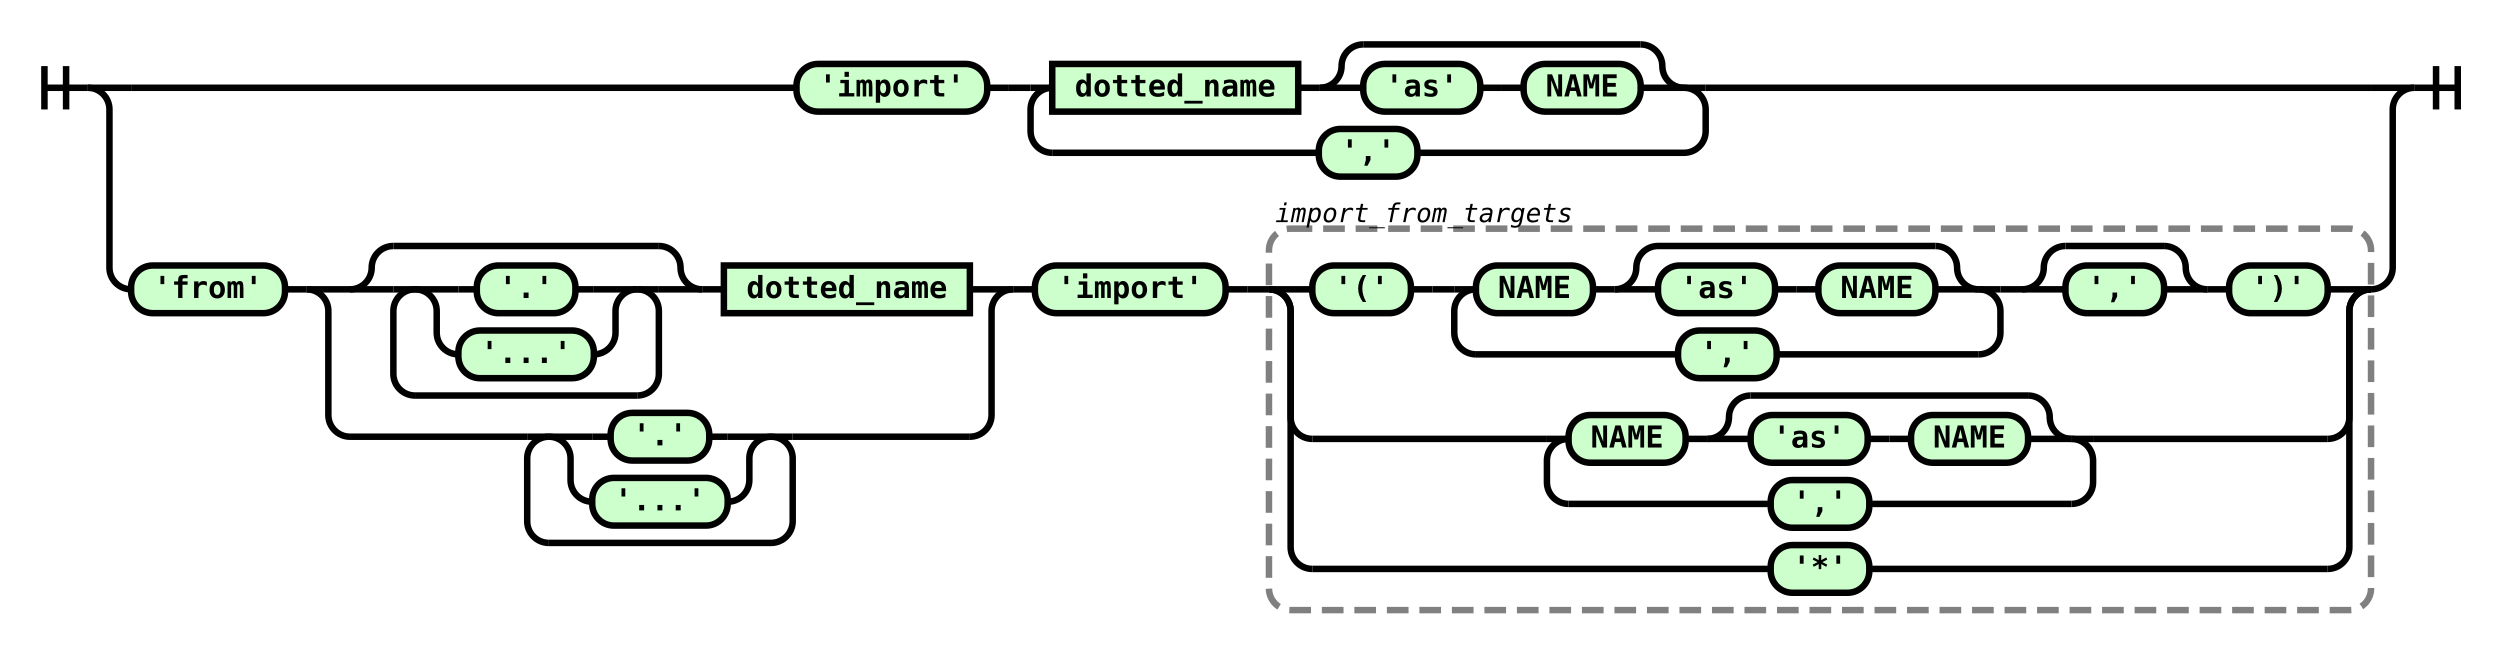
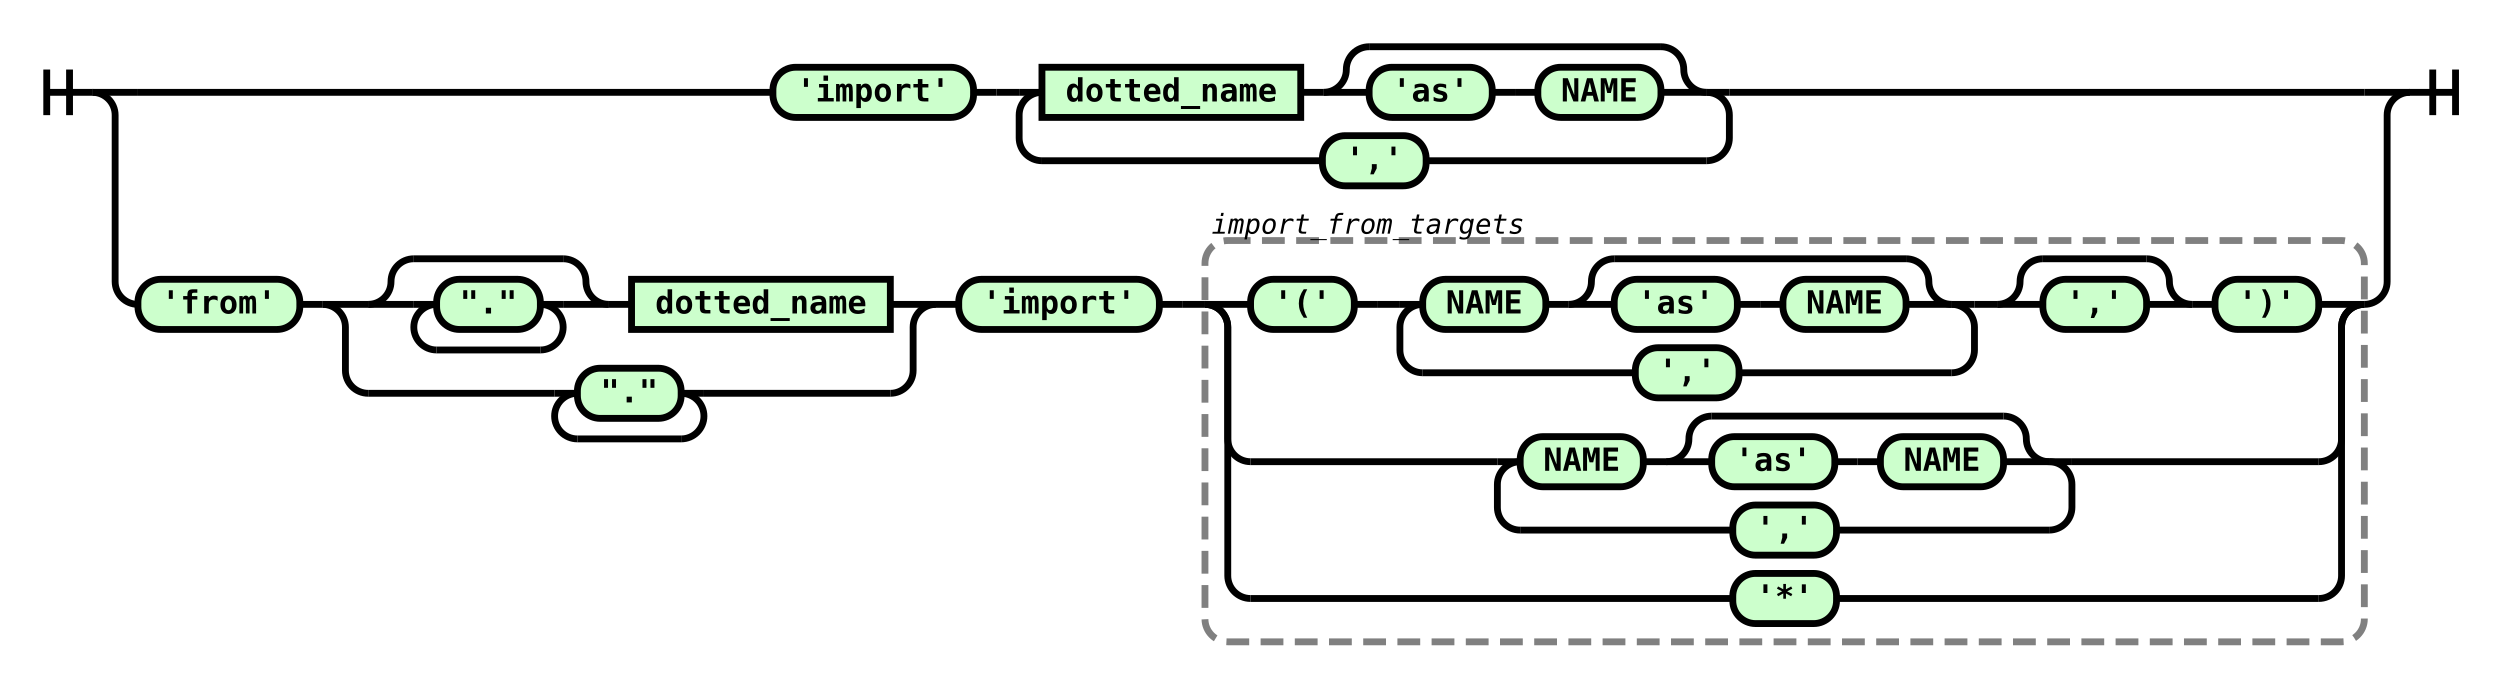
- <svg xmlns="http://www.w3.org/2000/svg" class="railroad-diagram" height="301" viewBox="0 0 1153.5 301" width="1153.5">
+ <svg xmlns="http://www.w3.org/2000/svg" class="railroad-diagram" height="301" viewBox="0 0 1096.5 301" width="1096.5">
  <g transform="translate(.5 .5)">
    <g>
      <path d="M20 30v20m10 -20v20m-10 -10h20" />
    </g>
    <g>
      <path d="M40 40h0.0" />
-       <path d="M1113.5 40h0.0" />
+       <path d="M1056.5 40h0.0" />
      <path d="M40.0 40h20" />
      <g>
-         <path d="M60.0 40h307.0" />
-         <path d="M786.5 40h307.0" />
+         <path d="M60.0 40h278.5" />
+         <path d="M758.0 40h278.5" />
        <g class="terminal ">
-           <path d="M367.0 40h0.0" />
-           <path d="M455.0 40h0.0" />
-           <rect height="22" rx="10" ry="10" width="88" x="367" y="29" />
-           <text x="411" y="44">'import'</text>
-         </g>
-         <path d="M455.0 40h10" />
-         <path d="M465.0 40h10" />
+           <path d="M338.5 40h0.0" />
+           <path d="M426.5 40h0.0" />
+           <rect height="22" rx="10" ry="10" width="88" x="338.5" y="29" />
+           <text x="382.5" y="44">'import'</text>
+         </g>
+         <path d="M426.5 40h10" />
+         <path d="M436.5 40h10" />
        <g>
-           <path d="M475.0 40h0.0" />
-           <path d="M786.5 40h0.0" />
-           <path d="M475.0 40h10" />
+           <path d="M446.5 40h0.0" />
+           <path d="M758.0 40h0.0" />
+           <path d="M446.5 40h10" />
          <g>
-             <path d="M485.0 40h0.0" />
-             <path d="M776.5 40h0.0" />
+             <path d="M456.5 40h0.0" />
+             <path d="M748.0 40h0.0" />
            <g class="non-terminal ">
-               <path d="M485.0 40h0.0" />
-               <path d="M598.5 40h0.0" />
-               <rect height="22" width="113.5" x="485" y="29" />
-               <text x="541.75" y="44">dotted_name</text>
-             </g>
-             <path d="M598.5 40h10" />
-             <g>
-               <path d="M608.5 40h0.0" />
-               <path d="M776.5 40h0.0" />
-               <path d="M608.5 40a10 10 0 0 0 10 -10v0a10 10 0 0 1 10 -10" />
-               <g>
-                 <path d="M628.5 20h128.0" />
-               </g>
-               <path d="M756.5 20a10 10 0 0 1 10 10v0a10 10 0 0 0 10 10" />
-               <path d="M608.5 40h20" />
-               <g>
-                 <path d="M628.5 40h0.0" />
-                 <path d="M756.5 40h0.0" />
-                 <g class="terminal ">
-                   <path d="M628.5 40h0.0" />
-                   <path d="M682.5 40h0.0" />
-                   <rect height="22" rx="10" ry="10" width="54" x="628.5" y="29" />
-                   <text x="655.5" y="44">'as'</text>
-                 </g>
-                 <path d="M682.5 40h10" />
-                 <path d="M692.5 40h10" />
-                 <g class="terminal ">
-                   <path d="M702.5 40h0.0" />
-                   <path d="M756.5 40h0.0" />
-                   <rect height="22" rx="10" ry="10" width="54" x="702.5" y="29" />
-                   <text x="729.5" y="44">NAME</text>
-                 </g>
-               </g>
-               <path d="M756.5 40h20" />
-             </g>
-           </g>
-           <path d="M776.5 40h10" />
-           <path d="M485.0 40a10 10 0 0 0 -10 10v10a10 10 0 0 0 10 10" />
+               <path d="M456.5 40h0.0" />
+               <path d="M570.0 40h0.0" />
+               <rect height="22" width="113.5" x="456.5" y="29" />
+               <text x="513.25" y="44">dotted_name</text>
+             </g>
+             <path d="M570.0 40h10" />
+             <g>
+               <path d="M580.0 40h0.0" />
+               <path d="M748.0 40h0.0" />
+               <path d="M580.0 40a10 10 0 0 0 10 -10v0a10 10 0 0 1 10 -10" />
+               <g>
+                 <path d="M600.0 20h128.0" />
+               </g>
+               <path d="M728.0 20a10 10 0 0 1 10 10v0a10 10 0 0 0 10 10" />
+               <path d="M580.0 40h20" />
+               <g>
+                 <path d="M600.0 40h0.0" />
+                 <path d="M728.0 40h0.0" />
+                 <g class="terminal ">
+                   <path d="M600.0 40h0.0" />
+                   <path d="M654.0 40h0.0" />
+                   <rect height="22" rx="10" ry="10" width="54" x="600" y="29" />
+                   <text x="627" y="44">'as'</text>
+                 </g>
+                 <path d="M654.0 40h10" />
+                 <path d="M664.0 40h10" />
+                 <g class="terminal ">
+                   <path d="M674.0 40h0.0" />
+                   <path d="M728.0 40h0.0" />
+                   <rect height="22" rx="10" ry="10" width="54" x="674" y="29" />
+                   <text x="701" y="44">NAME</text>
+                 </g>
+               </g>
+               <path d="M728.0 40h20" />
+             </g>
+           </g>
+           <path d="M748.0 40h10" />
+           <path d="M456.5 40a10 10 0 0 0 -10 10v10a10 10 0 0 0 10 10" />
          <g class="terminal ">
-             <path d="M485.0 70h123.0" />
-             <path d="M653.5 70h123.0" />
-             <rect height="22" rx="10" ry="10" width="45.5" x="608" y="59" />
-             <text x="630.75" y="74">','</text>
-           </g>
-           <path d="M776.5 70a10 10 0 0 0 10 -10v-10a10 10 0 0 0 -10 -10" />
+             <path d="M456.5 70h123.0" />
+             <path d="M625.0 70h123.0" />
+             <rect height="22" rx="10" ry="10" width="45.5" x="579.5" y="59" />
+             <text x="602.25" y="74">','</text>
+           </g>
+           <path d="M748.0 70a10 10 0 0 0 10 -10v-10a10 10 0 0 0 -10 -10" />
        </g>
      </g>
-       <path d="M1093.5 40h20" />
+       <path d="M1036.5 40h20" />
      <path d="M40.0 40a10 10 0 0 1 10 10v73a10 10 0 0 0 10 10" />
      <g>
        <path d="M60.0 133h0.0" />
-         <path d="M1093.5 133h0.0" />
+         <path d="M1036.5 133h0.0" />
        <g class="terminal ">
          <path d="M60.0 133h0.0" />
          <path d="M131.0 133h0.0" />
          <rect height="22" rx="10" ry="10" width="71" x="60" y="122" />
          <text x="95.5" y="137">'from'</text>
        </g>
        <path d="M131.0 133h10" />
        <g>
          <path d="M141.0 133h0.0" />
-           <path d="M467.0 133h0.0" />
+           <path d="M410.0 133h0.0" />
          <path d="M141.0 133h20" />
          <g>
            <path d="M161.0 133h0.0" />
-             <path d="M447.0 133h0.0" />
+             <path d="M390.0 133h0.0" />
            <g>
              <path d="M161.0 133h0.0" />
-               <path d="M323.5 133h0.0" />
+               <path d="M266.5 133h0.0" />
              <path d="M161.0 133a10 10 0 0 0 10 -10v0a10 10 0 0 1 10 -10" />
              <g>
-                 <path d="M181.0 113h122.5" />
-               </g>
-               <path d="M303.5 113a10 10 0 0 1 10 10v0a10 10 0 0 0 10 10" />
+                 <path d="M181.0 113h65.5" />
+               </g>
+               <path d="M246.5 113a10 10 0 0 1 10 10v0a10 10 0 0 0 10 10" />
              <path d="M161.0 133h20" />
              <g>
                <path d="M181.0 133h0.0" />
-                 <path d="M303.5 133h0.0" />
+                 <path d="M246.5 133h0.0" />
                <path d="M181.0 133h10" />
+                 <g class="terminal ">
+                   <path d="M191.0 133h0.0" />
+                   <path d="M236.5 133h0.0" />
+                   <rect height="22" rx="10" ry="10" width="45.5" x="191" y="122" />
+                   <text x="213.75" y="137">"."</text>
+                 </g>
+                 <path d="M236.5 133h10" />
+                 <path d="M191.0 133a10 10 0 0 0 -10 10v0a10 10 0 0 0 10 10" />
                <g>
-                   <path d="M191.0 133h0.0" />
-                   <path d="M293.5 133h0.0" />
-                   <path d="M191.0 133h20" />
+                   <path d="M191.0 153h45.5" />
+                 </g>
+                 <path d="M236.5 153a10 10 0 0 0 10 -10v0a10 10 0 0 0 -10 -10" />
+               </g>
+               <path d="M246.5 133h20" />
+             </g>
+             <path d="M266.5 133h10" />
+             <g class="non-terminal ">
+               <path d="M276.5 133h0.0" />
+               <path d="M390.0 133h0.0" />
+               <rect height="22" width="113.5" x="276.5" y="122" />
+               <text x="333.25" y="137">dotted_name</text>
+             </g>
+           </g>
+           <path d="M390.0 133h20" />
+           <path d="M141.0 133a10 10 0 0 1 10 10v19a10 10 0 0 0 10 10" />
+           <g>
+             <path d="M161.0 172h81.75" />
+             <path d="M308.25 172h81.75" />
+             <path d="M242.75 172h10" />
+             <g class="terminal ">
+               <path d="M252.75 172h0.0" />
+               <path d="M298.25 172h0.0" />
+               <rect height="22" rx="10" ry="10" width="45.5" x="252.75" y="161" />
+               <text x="275.5" y="176">"."</text>
+             </g>
+             <path d="M298.25 172h10" />
+             <path d="M252.75 172a10 10 0 0 0 -10 10v0a10 10 0 0 0 10 10" />
+             <g>
+               <path d="M252.75 192h45.5" />
+             </g>
+             <path d="M298.25 192a10 10 0 0 0 10 -10v0a10 10 0 0 0 -10 -10" />
+           </g>
+           <path d="M390.0 172a10 10 0 0 0 10 -10v-19a10 10 0 0 1 10 -10" />
+         </g>
+         <path d="M410.0 133h10" />
+         <g class="terminal ">
+           <path d="M420.0 133h0.0" />
+           <path d="M508.0 133h0.0" />
+           <rect height="22" rx="10" ry="10" width="88" x="420" y="122" />
+           <text x="464" y="137">'import'</text>
+         </g>
+         <path d="M508.0 133h10" />
+         <path d="M518.0 133h10" />
+         <g>
+           <path d="M528.0 133h0.0" />
+           <path d="M1036.5 133h0.0" />
+           <rect class="group-box" height="176" rx="10" ry="10" width="508.5" x="528" y="105" />
+           <g>
+             <path d="M528.0 133h0.0" />
+             <path d="M1036.5 133h0.0" />
+             <path d="M528.0 133h20" />
+             <g>
+               <path d="M548.0 133h0.0" />
+               <path d="M1016.5 133h0.0" />
+               <g class="terminal ">
+                 <path d="M548.0 133h0.0" />
+                 <path d="M593.5 133h0.0" />
+                 <rect height="22" rx="10" ry="10" width="45.5" x="548" y="122" />
+                 <text x="570.75" y="137">'('</text>
+               </g>
+               <path d="M593.5 133h10" />
+               <path d="M603.5 133h10" />
+               <g>
+                 <path d="M613.5 133h0.0" />
+                 <path d="M865.5 133h0.0" />
+                 <path d="M613.5 133h10" />
+                 <g>
+                   <path d="M623.5 133h0.0" />
+                   <path d="M855.5 133h0.0" />
                  <g class="terminal ">
-                     <path d="M211.0 133h8.5" />
-                     <path d="M265.0 133h8.5" />
-                     <rect height="22" rx="10" ry="10" width="45.5" x="219.5" y="122" />
-                     <text x="242.25" y="137">'.'</text>
+                     <path d="M623.5 133h0.0" />
+                     <path d="M677.5 133h0.0" />
+                     <rect height="22" rx="10" ry="10" width="54" x="623.5" y="122" />
+                     <text x="650.5" y="137">NAME</text>
                  </g>
-                   <path d="M273.5 133h20" />
-                   <path d="M191.0 133a10 10 0 0 1 10 10v10a10 10 0 0 0 10 10" />
-                   <g class="terminal ">
-                     <path d="M211.0 163h0.0" />
-                     <path d="M273.5 163h0.0" />
-                     <rect height="22" rx="10" ry="10" width="62.5" x="211" y="152" />
-                     <text x="242.25" y="167">'...'</text>
-                   </g>
-                   <path d="M273.5 163a10 10 0 0 0 10 -10v-10a10 10 0 0 1 10 -10" />
-                 </g>
-                 <path d="M293.5 133h10" />
-                 <path d="M191.0 133a10 10 0 0 0 -10 10v29a10 10 0 0 0 10 10" />
-                 <g>
-                   <path d="M191.0 182h102.5" />
-                 </g>
-                 <path d="M293.5 182a10 10 0 0 0 10 -10v-29a10 10 0 0 0 -10 -10" />
-               </g>
-               <path d="M303.5 133h20" />
-             </g>
-             <path d="M323.5 133h10" />
-             <g class="non-terminal ">
-               <path d="M333.5 133h0.0" />
-               <path d="M447.0 133h0.0" />
-               <rect height="22" width="113.5" x="333.5" y="122" />
-               <text x="390.25" y="137">dotted_name</text>
-             </g>
-           </g>
-           <path d="M447.0 133h20" />
-           <path d="M141.0 133a10 10 0 0 1 10 10v48a10 10 0 0 0 10 10" />
-           <g>
-             <path d="M161.0 201h81.75" />
-             <path d="M365.25 201h81.75" />
-             <path d="M242.75 201h10" />
-             <g>
-               <path d="M252.75 201h0.0" />
-               <path d="M355.25 201h0.0" />
-               <path d="M252.75 201h20" />
-               <g class="terminal ">
-                 <path d="M272.75 201h8.5" />
-                 <path d="M326.75 201h8.5" />
-                 <rect height="22" rx="10" ry="10" width="45.5" x="281.25" y="190" />
-                 <text x="304" y="205">'.'</text>
-               </g>
-               <path d="M335.25 201h20" />
-               <path d="M252.75 201a10 10 0 0 1 10 10v10a10 10 0 0 0 10 10" />
-               <g class="terminal ">
-                 <path d="M272.75 231h0.0" />
-                 <path d="M335.25 231h0.0" />
-                 <rect height="22" rx="10" ry="10" width="62.5" x="272.75" y="220" />
-                 <text x="304" y="235">'...'</text>
-               </g>
-               <path d="M335.25 231a10 10 0 0 0 10 -10v-10a10 10 0 0 1 10 -10" />
-             </g>
-             <path d="M355.25 201h10" />
-             <path d="M252.75 201a10 10 0 0 0 -10 10v29a10 10 0 0 0 10 10" />
-             <g>
-               <path d="M252.75 250h102.5" />
-             </g>
-             <path d="M355.25 250a10 10 0 0 0 10 -10v-29a10 10 0 0 0 -10 -10" />
-           </g>
-           <path d="M447.0 201a10 10 0 0 0 10 -10v-48a10 10 0 0 1 10 -10" />
-         </g>
-         <path d="M467.0 133h10" />
-         <g class="terminal ">
-           <path d="M477.0 133h0.0" />
-           <path d="M565.0 133h0.0" />
-           <rect height="22" rx="10" ry="10" width="88" x="477" y="122" />
-           <text x="521" y="137">'import'</text>
-         </g>
-         <path d="M565.0 133h10" />
-         <path d="M575.0 133h10" />
-         <g>
-           <path d="M585.0 133h0.0" />
-           <path d="M1093.5 133h0.0" />
-           <rect class="group-box" height="176" rx="10" ry="10" width="508.5" x="585" y="105" />
-           <g>
-             <path d="M585.0 133h0.0" />
-             <path d="M1093.5 133h0.0" />
-             <path d="M585.0 133h20" />
-             <g>
-               <path d="M605.0 133h0.0" />
-               <path d="M1073.5 133h0.0" />
-               <g class="terminal ">
-                 <path d="M605.0 133h0.0" />
-                 <path d="M650.5 133h0.0" />
-                 <rect height="22" rx="10" ry="10" width="45.5" x="605" y="122" />
-                 <text x="627.75" y="137">'('</text>
-               </g>
-               <path d="M650.5 133h10" />
-               <path d="M660.5 133h10" />
-               <g>
-                 <path d="M670.5 133h0.0" />
-                 <path d="M922.5 133h0.0" />
-                 <path d="M670.5 133h10" />
-                 <g>
-                   <path d="M680.5 133h0.0" />
-                   <path d="M912.5 133h0.0" />
-                   <g class="terminal ">
-                     <path d="M680.5 133h0.0" />
-                     <path d="M734.5 133h0.0" />
-                     <rect height="22" rx="10" ry="10" width="54" x="680.5" y="122" />
-                     <text x="707.5" y="137">NAME</text>
-                   </g>
-                   <path d="M734.5 133h10" />
+                   <path d="M677.5 133h10" />
                  <g>
-                     <path d="M744.5 133h0.0" />
-                     <path d="M912.5 133h0.0" />
-                     <path d="M744.5 133a10 10 0 0 0 10 -10v0a10 10 0 0 1 10 -10" />
+                     <path d="M687.5 133h0.0" />
+                     <path d="M855.5 133h0.0" />
+                     <path d="M687.5 133a10 10 0 0 0 10 -10v0a10 10 0 0 1 10 -10" />
                    <g>
-                       <path d="M764.5 113h128.0" />
+                       <path d="M707.5 113h128.0" />
                    </g>
-                     <path d="M892.5 113a10 10 0 0 1 10 10v0a10 10 0 0 0 10 10" />
-                     <path d="M744.5 133h20" />
+                     <path d="M835.5 113a10 10 0 0 1 10 10v0a10 10 0 0 0 10 10" />
+                     <path d="M687.5 133h20" />
                    <g>
-                       <path d="M764.5 133h0.0" />
-                       <path d="M892.5 133h0.0" />
+                       <path d="M707.5 133h0.0" />
+                       <path d="M835.5 133h0.0" />
                      <g class="terminal ">
-                         <path d="M764.5 133h0.0" />
-                         <path d="M818.5 133h0.0" />
-                         <rect height="22" rx="10" ry="10" width="54" x="764.5" y="122" />
-                         <text x="791.5" y="137">'as'</text>
+                         <path d="M707.5 133h0.0" />
+                         <path d="M761.5 133h0.0" />
+                         <rect height="22" rx="10" ry="10" width="54" x="707.5" y="122" />
+                         <text x="734.5" y="137">'as'</text>
                      </g>
-                       <path d="M818.5 133h10" />
-                       <path d="M828.5 133h10" />
+                       <path d="M761.5 133h10" />
+                       <path d="M771.5 133h10" />
                      <g class="terminal ">
-                         <path d="M838.5 133h0.0" />
-                         <path d="M892.5 133h0.0" />
-                         <rect height="22" rx="10" ry="10" width="54" x="838.5" y="122" />
-                         <text x="865.5" y="137">NAME</text>
+                         <path d="M781.5 133h0.0" />
+                         <path d="M835.5 133h0.0" />
+                         <rect height="22" rx="10" ry="10" width="54" x="781.5" y="122" />
+                         <text x="808.5" y="137">NAME</text>
                      </g>
                    </g>
-                     <path d="M892.5 133h20" />
+                     <path d="M835.5 133h20" />
                  </g>
                </g>
-                 <path d="M912.5 133h10" />
-                 <path d="M680.5 133a10 10 0 0 0 -10 10v10a10 10 0 0 0 10 10" />
-                 <g class="terminal ">
-                   <path d="M680.5 163h93.25" />
-                   <path d="M819.25 163h93.25" />
-                   <rect height="22" rx="10" ry="10" width="45.5" x="773.75" y="152" />
-                   <text x="796.5" y="167">','</text>
-                 </g>
-                 <path d="M912.5 163a10 10 0 0 0 10 -10v-10a10 10 0 0 0 -10 -10" />
-               </g>
-               <path d="M922.5 133h10" />
-               <g>
-                 <path d="M932.5 133h0.0" />
-                 <path d="M1018.0 133h0.0" />
-                 <path d="M932.5 133a10 10 0 0 0 10 -10v0a10 10 0 0 1 10 -10" />
+                 <path d="M855.5 133h10" />
+                 <path d="M623.5 133a10 10 0 0 0 -10 10v10a10 10 0 0 0 10 10" />
+                 <g class="terminal ">
+                   <path d="M623.5 163h93.25" />
+                   <path d="M762.25 163h93.25" />
+                   <rect height="22" rx="10" ry="10" width="45.5" x="716.75" y="152" />
+                   <text x="739.5" y="167">','</text>
+                 </g>
+                 <path d="M855.5 163a10 10 0 0 0 10 -10v-10a10 10 0 0 0 -10 -10" />
+               </g>
+               <path d="M865.5 133h10" />
+               <g>
+                 <path d="M875.5 133h0.0" />
+                 <path d="M961.0 133h0.0" />
+                 <path d="M875.5 133a10 10 0 0 0 10 -10v0a10 10 0 0 1 10 -10" />
                <g>
-                   <path d="M952.5 113h45.5" />
-                 </g>
-                 <path d="M998.0 113a10 10 0 0 1 10 10v0a10 10 0 0 0 10 10" />
-                 <path d="M932.5 133h20" />
-                 <g class="terminal ">
-                   <path d="M952.5 133h0.0" />
-                   <path d="M998.0 133h0.0" />
-                   <rect height="22" rx="10" ry="10" width="45.5" x="952.5" y="122" />
-                   <text x="975.25" y="137">','</text>
-                 </g>
-                 <path d="M998.0 133h20" />
-               </g>
-               <path d="M1018.0 133h10" />
+                   <path d="M895.5 113h45.5" />
+                 </g>
+                 <path d="M941.0 113a10 10 0 0 1 10 10v0a10 10 0 0 0 10 10" />
+                 <path d="M875.5 133h20" />
+                 <g class="terminal ">
+                   <path d="M895.5 133h0.0" />
+                   <path d="M941.0 133h0.0" />
+                   <rect height="22" rx="10" ry="10" width="45.5" x="895.5" y="122" />
+                   <text x="918.25" y="137">','</text>
+                 </g>
+                 <path d="M941.0 133h20" />
+               </g>
+               <path d="M961.0 133h10" />
              <g class="terminal ">
-                 <path d="M1028.0 133h0.0" />
-                 <path d="M1073.5 133h0.0" />
-                 <rect height="22" rx="10" ry="10" width="45.5" x="1028" y="122" />
-                 <text x="1050.75" y="137">')'</text>
-               </g>
-             </g>
-             <path d="M1073.5 133h20" />
-             <path d="M585.0 133a10 10 0 0 1 10 10v49a10 10 0 0 0 10 10" />
-             <g>
-               <path d="M605.0 202h108.25" />
-               <path d="M965.25 202h108.25" />
-               <path d="M713.25 202h10" />
-               <g>
-                 <path d="M723.25 202h0.0" />
-                 <path d="M955.25 202h0.0" />
-                 <g class="terminal ">
-                   <path d="M723.25 202h0.0" />
-                   <path d="M777.25 202h0.0" />
-                   <rect height="22" rx="10" ry="10" width="54" x="723.25" y="191" />
-                   <text x="750.25" y="206">NAME</text>
-                 </g>
-                 <path d="M777.25 202h10" />
+                 <path d="M971.0 133h0.0" />
+                 <path d="M1016.5 133h0.0" />
+                 <rect height="22" rx="10" ry="10" width="45.5" x="971" y="122" />
+                 <text x="993.75" y="137">')'</text>
+               </g>
+             </g>
+             <path d="M1016.5 133h20" />
+             <path d="M528.0 133a10 10 0 0 1 10 10v49a10 10 0 0 0 10 10" />
+             <g>
+               <path d="M548.0 202h108.25" />
+               <path d="M908.25 202h108.25" />
+               <path d="M656.25 202h10" />
+               <g>
+                 <path d="M666.25 202h0.0" />
+                 <path d="M898.25 202h0.0" />
+                 <g class="terminal ">
+                   <path d="M666.25 202h0.0" />
+                   <path d="M720.25 202h0.0" />
+                   <rect height="22" rx="10" ry="10" width="54" x="666.25" y="191" />
+                   <text x="693.25" y="206">NAME</text>
+                 </g>
+                 <path d="M720.25 202h10" />
                <g>
-                   <path d="M787.25 202h0.0" />
-                   <path d="M955.25 202h0.0" />
-                   <path d="M787.25 202a10 10 0 0 0 10 -10v0a10 10 0 0 1 10 -10" />
+                   <path d="M730.25 202h0.0" />
+                   <path d="M898.25 202h0.0" />
+                   <path d="M730.25 202a10 10 0 0 0 10 -10v0a10 10 0 0 1 10 -10" />
                  <g>
-                     <path d="M807.25 182h128.0" />
+                     <path d="M750.25 182h128.0" />
                  </g>
-                   <path d="M935.25 182a10 10 0 0 1 10 10v0a10 10 0 0 0 10 10" />
-                   <path d="M787.25 202h20" />
+                   <path d="M878.25 182a10 10 0 0 1 10 10v0a10 10 0 0 0 10 10" />
+                   <path d="M730.25 202h20" />
                  <g>
-                     <path d="M807.25 202h0.0" />
-                     <path d="M935.25 202h0.0" />
+                     <path d="M750.25 202h0.0" />
+                     <path d="M878.25 202h0.0" />
                    <g class="terminal ">
-                       <path d="M807.25 202h0.0" />
-                       <path d="M861.25 202h0.0" />
-                       <rect height="22" rx="10" ry="10" width="54" x="807.25" y="191" />
-                       <text x="834.25" y="206">'as'</text>
+                       <path d="M750.25 202h0.0" />
+                       <path d="M804.25 202h0.0" />
+                       <rect height="22" rx="10" ry="10" width="54" x="750.25" y="191" />
+                       <text x="777.25" y="206">'as'</text>
                    </g>
-                     <path d="M861.25 202h10" />
-                     <path d="M871.25 202h10" />
+                     <path d="M804.25 202h10" />
+                     <path d="M814.25 202h10" />
                    <g class="terminal ">
-                       <path d="M881.25 202h0.0" />
-                       <path d="M935.25 202h0.0" />
-                       <rect height="22" rx="10" ry="10" width="54" x="881.25" y="191" />
-                       <text x="908.25" y="206">NAME</text>
+                       <path d="M824.25 202h0.0" />
+                       <path d="M878.25 202h0.0" />
+                       <rect height="22" rx="10" ry="10" width="54" x="824.25" y="191" />
+                       <text x="851.25" y="206">NAME</text>
                    </g>
                  </g>
-                   <path d="M935.25 202h20" />
-                 </g>
-               </g>
-               <path d="M955.25 202h10" />
-               <path d="M723.25 202a10 10 0 0 0 -10 10v10a10 10 0 0 0 10 10" />
+                   <path d="M878.25 202h20" />
+                 </g>
+               </g>
+               <path d="M898.25 202h10" />
+               <path d="M666.25 202a10 10 0 0 0 -10 10v10a10 10 0 0 0 10 10" />
              <g class="terminal ">
-                 <path d="M723.25 232h93.25" />
-                 <path d="M862.0 232h93.25" />
-                 <rect height="22" rx="10" ry="10" width="45.5" x="816.5" y="221" />
-                 <text x="839.25" y="236">','</text>
-               </g>
-               <path d="M955.25 232a10 10 0 0 0 10 -10v-10a10 10 0 0 0 -10 -10" />
-             </g>
-             <path d="M1073.5 202a10 10 0 0 0 10 -10v-49a10 10 0 0 1 10 -10" />
-             <path d="M585.0 133a10 10 0 0 1 10 10v109a10 10 0 0 0 10 10" />
+                 <path d="M666.25 232h93.25" />
+                 <path d="M805.0 232h93.25" />
+                 <rect height="22" rx="10" ry="10" width="45.5" x="759.5" y="221" />
+                 <text x="782.25" y="236">','</text>
+               </g>
+               <path d="M898.25 232a10 10 0 0 0 10 -10v-10a10 10 0 0 0 -10 -10" />
+             </g>
+             <path d="M1016.5 202a10 10 0 0 0 10 -10v-49a10 10 0 0 1 10 -10" />
+             <path d="M528.0 133a10 10 0 0 1 10 10v109a10 10 0 0 0 10 10" />
            <g class="terminal ">
-               <path d="M605.0 262h211.5" />
-               <path d="M862.0 262h211.5" />
-               <rect height="22" rx="10" ry="10" width="45.5" x="816.5" y="251" />
-               <text x="839.25" y="266">'*'</text>
-             </g>
-             <path d="M1073.5 262a10 10 0 0 0 10 -10v-109a10 10 0 0 1 10 -10" />
+               <path d="M548.0 262h211.5" />
+               <path d="M805.0 262h211.5" />
+               <rect height="22" rx="10" ry="10" width="45.5" x="759.5" y="251" />
+               <text x="782.25" y="266">'*'</text>
+             </g>
+             <path d="M1016.5 262a10 10 0 0 0 10 -10v-109a10 10 0 0 1 10 -10" />
          </g>
          <g class="non-terminal ">
-             <path d="M585.0 97h0.0" />
-             <path d="M728.0 97h0.0" />
-             <text class="comment" x="656.5" y="102">import_from_targets</text>
+             <path d="M528.0 97h0.0" />
+             <path d="M671.0 97h0.0" />
+             <text class="comment" x="599.5" y="102">import_from_targets</text>
          </g>
        </g>
      </g>
-       <path d="M1093.5 133a10 10 0 0 0 10 -10v-73a10 10 0 0 1 10 -10" />
+       <path d="M1036.5 133a10 10 0 0 0 10 -10v-73a10 10 0 0 1 10 -10" />
    </g>
-     <path d="M 1113.5 40 h 20 m -10 -10 v 20 m 10 -20 v 20" />
+     <path d="M 1056.5 40 h 20 m -10 -10 v 20 m 10 -20 v 20" />
  </g>
  <style>/*  */
	svg.railroad-diagram {
		background-color:hsl(30,20%,95%);
	}
	svg.railroad-diagram path {
		stroke-width:3;
		stroke:black;
		fill:rgba(0,0,0,0);
	}
	svg.railroad-diagram text {
		font:bold 14px monospace;
		text-anchor:middle;
	}
	svg.railroad-diagram text.label{
		text-anchor:start;
	}
	svg.railroad-diagram text.comment{
		font:italic 12px monospace;
	}
	svg.railroad-diagram rect{
		stroke-width:3;
		stroke:black;
		fill:hsl(120,100%,90%);
	}
	svg.railroad-diagram rect.group-box {
		stroke: gray;
		stroke-dasharray: 10 5;
		fill: none;
	}

/*  */
</style>
</svg>
